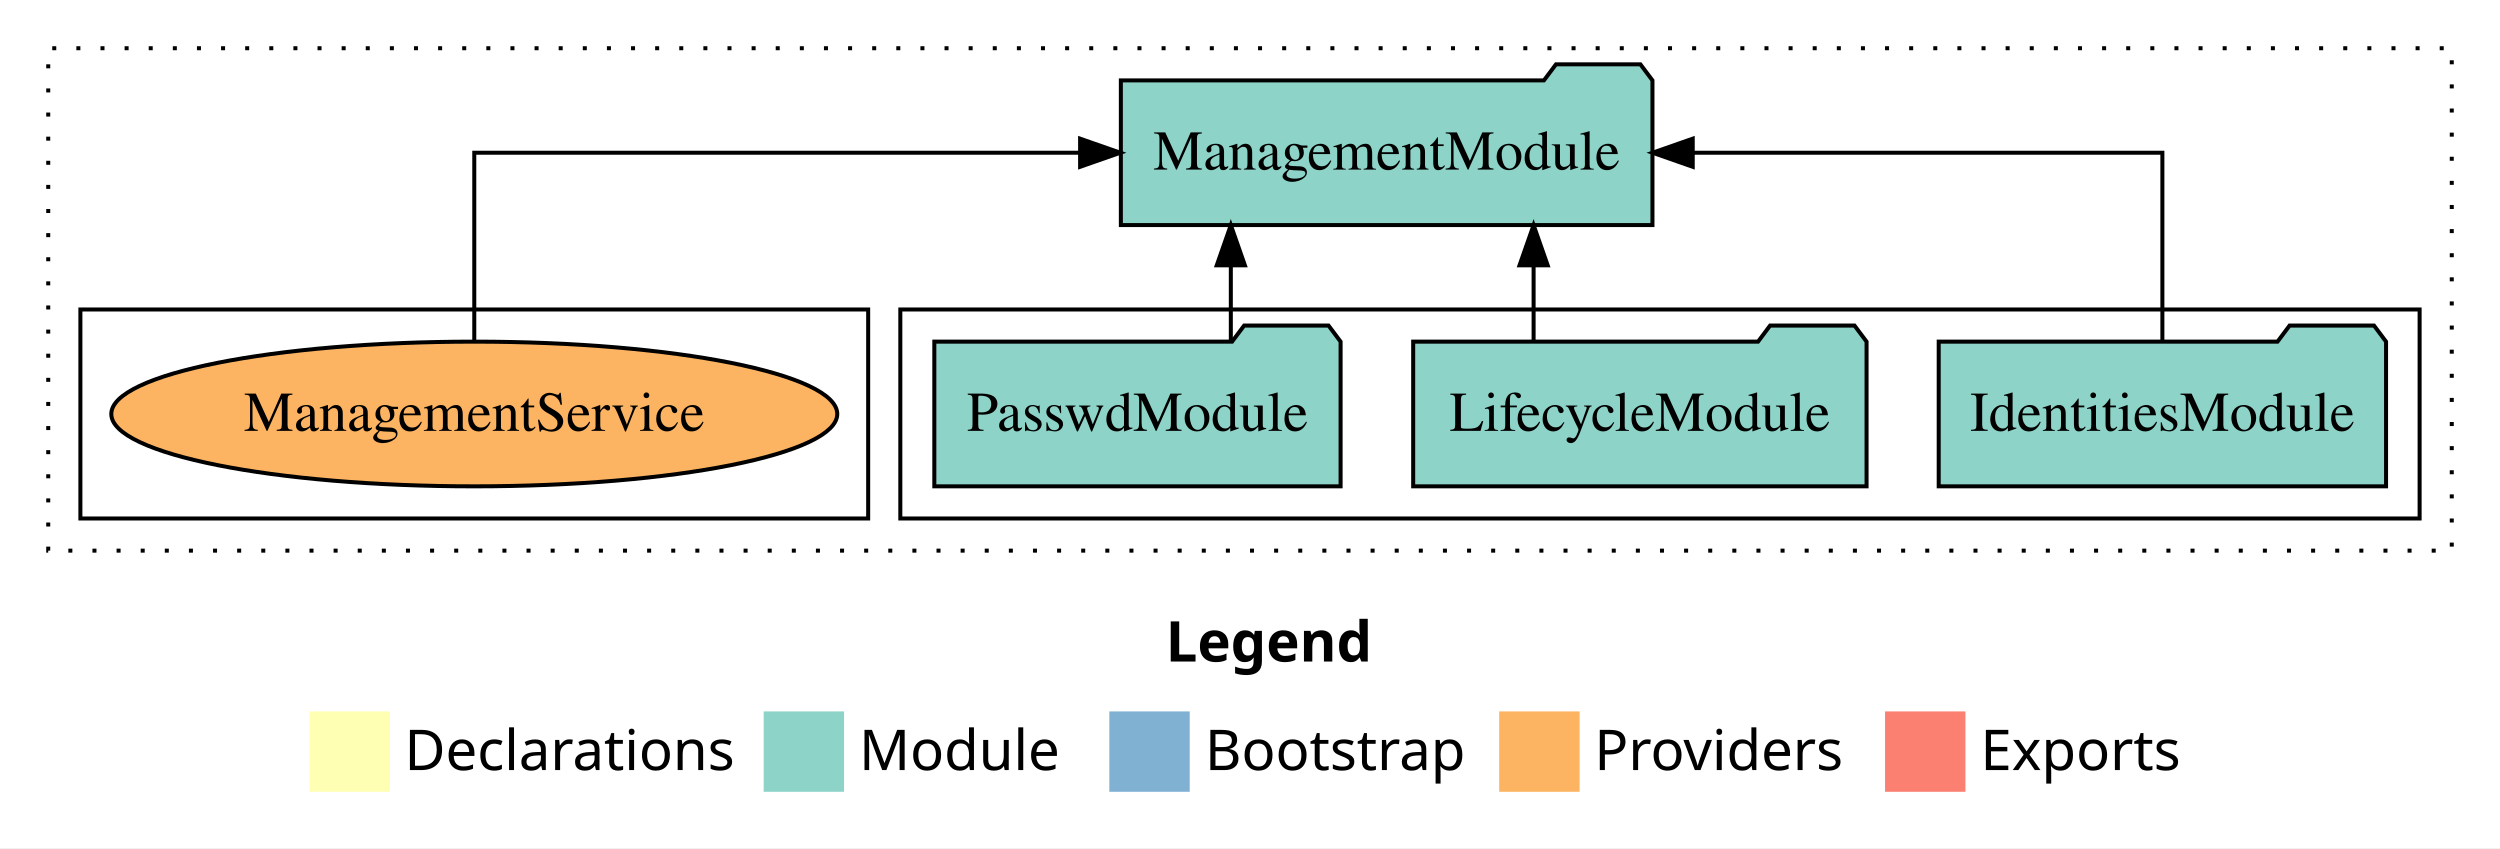
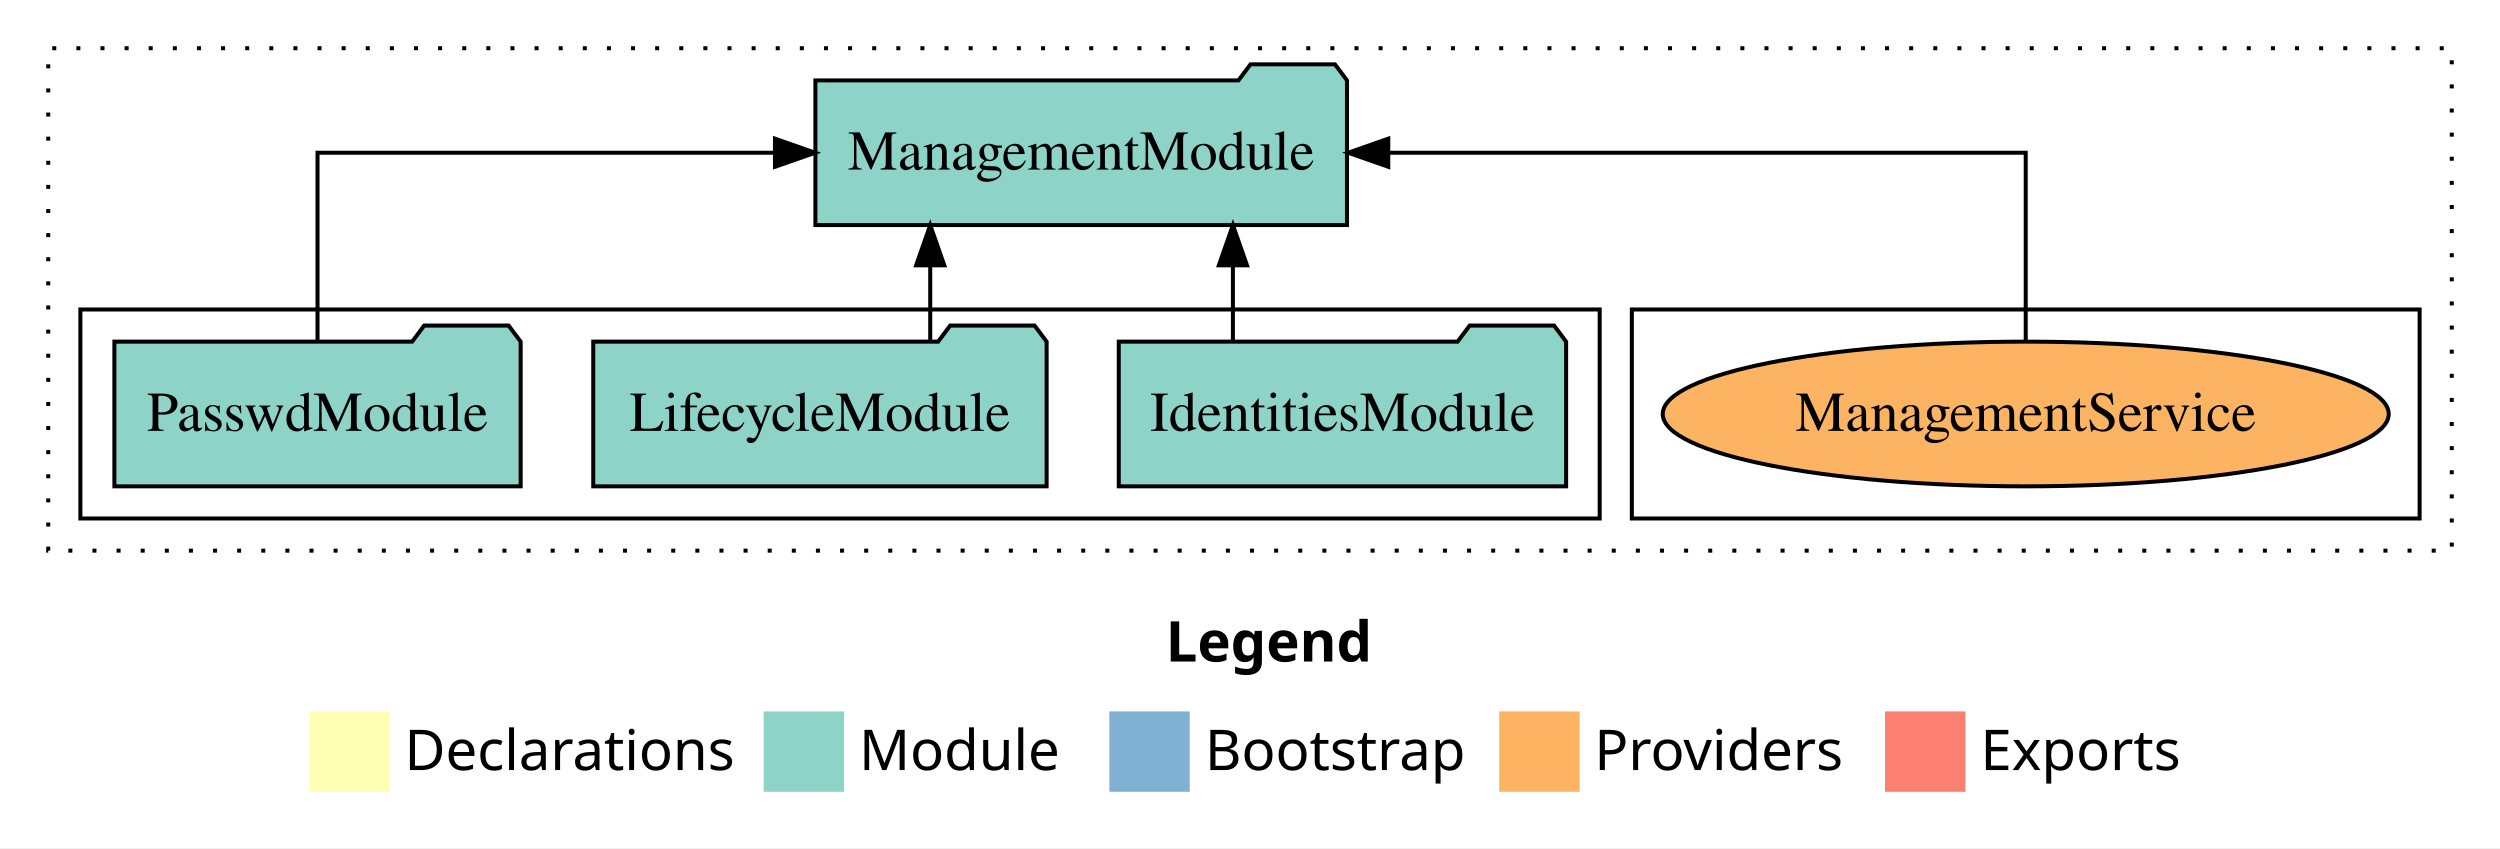
<svg xmlns="http://www.w3.org/2000/svg" width="622pt" height="211pt" viewBox="0.00 0.00 622.00 211.00">
  <g id="graph0" class="graph" transform="scale(1 1) rotate(0) translate(4 207)">
    <polygon fill="white" stroke="transparent" points="-4,4 -4,-207 618,-207 618,4 -4,4" />
    <text text-anchor="start" x="286.01" y="-42.4" font-family="Times-12" font-weight="bold" font-size="14.00">Legend</text>
    <polygon fill="#ffffb3" stroke="transparent" points="73,-10 73,-30 93,-30 93,-10 73,-10" />
    <text text-anchor="start" x="96.63" y="-15.4" font-family="Times-12" font-size="14.00">  Declarations</text>
    <polygon fill="#8dd3c7" stroke="transparent" points="186,-10 186,-30 206,-30 206,-10 186,-10" />
    <text text-anchor="start" x="209.73" y="-15.4" font-family="Times-12" font-size="14.00">  Module</text>
    <polygon fill="#80b1d3" stroke="transparent" points="272,-10 272,-30 292,-30 292,-10 272,-10" />
    <text text-anchor="start" x="295.78" y="-15.4" font-family="Times-12" font-size="14.00">  Bootstrap</text>
    <polygon fill="#fdb462" stroke="transparent" points="369,-10 369,-30 389,-30 389,-10 369,-10" />
    <text text-anchor="start" x="392.67" y="-15.4" font-family="Times-12" font-size="14.00">  Providers</text>
    <polygon fill="#fb8072" stroke="transparent" points="465,-10 465,-30 485,-30 485,-10 465,-10" />
    <text text-anchor="start" x="488.73" y="-15.4" font-family="Times-12" font-size="14.00">  Exports</text>
    <g id="clust1" class="cluster">
      <polygon fill="none" stroke="black" stroke-dasharray="1,5" points="8,-70 8,-195 606,-195 606,-70 8,-70" />
    </g>
+     <g id="clust6" class="cluster">
+       <polygon fill="none" stroke="black" points="402,-78 402,-130 598,-130 598,-78 402,-78" />
+     </g>
    <g id="clust3" class="cluster">
-       <polygon fill="none" stroke="black" points="220,-78 220,-130 598,-130 598,-78 220,-78" />
-     </g>
-     <g id="clust6" class="cluster">
-       <polygon fill="none" stroke="black" points="16,-78 16,-130 212,-130 212,-78 16,-78" />
+       <polygon fill="none" stroke="black" points="16,-78 16,-130 394,-130 394,-78 16,-78" />
    </g>
    <g id="node1" class="node">
-       <polygon fill="#8dd3c7" stroke="black" points="589.65,-122 586.65,-126 565.65,-126 562.65,-122 478.35,-122 478.35,-86 589.65,-86 589.65,-122" />
-       <text text-anchor="middle" x="534" y="-99.8" font-family="Times,serif" font-size="14.00">IdentitiesModule</text>
+       <polygon fill="#8dd3c7" stroke="black" points="385.65,-122 382.65,-126 361.65,-126 358.65,-122 274.35,-122 274.35,-86 385.65,-86 385.65,-122" />
+       <text text-anchor="middle" x="330" y="-99.8" font-family="Times,serif" font-size="14.00">IdentitiesModule</text>
    </g>
    <g id="node4" class="node">
-       <polygon fill="#8dd3c7" stroke="black" points="407.13,-187 404.13,-191 383.13,-191 380.13,-187 274.87,-187 274.87,-151 407.13,-151 407.13,-187" />
-       <text text-anchor="middle" x="341" y="-164.8" font-family="Times,serif" font-size="14.00">ManagementModule</text>
+       <polygon fill="#8dd3c7" stroke="black" points="331.13,-187 328.13,-191 307.13,-191 304.13,-187 198.87,-187 198.87,-151 331.13,-151 331.13,-187" />
+       <text text-anchor="middle" x="265" y="-164.8" font-family="Times,serif" font-size="14.00">ManagementModule</text>
    </g>
    <g id="edge1" class="edge">
-       <path fill="none" stroke="black" d="M534,-122.11C534,-141.34 534,-169 534,-169 534,-169 417.15,-169 417.15,-169" />
-       <polygon fill="black" stroke="black" points="417.15,-165.5 407.15,-169 417.15,-172.5 417.15,-165.5" />
+       <path fill="none" stroke="black" d="M302.75,-122.11C302.75,-122.11 302.75,-140.99 302.75,-140.99" />
+       <polygon fill="black" stroke="black" points="299.25,-140.99 302.75,-150.99 306.25,-140.99 299.25,-140.99" />
    </g>
    <g id="node2" class="node">
-       <polygon fill="#8dd3c7" stroke="black" points="460.4,-122 457.4,-126 436.4,-126 433.4,-122 347.6,-122 347.6,-86 460.4,-86 460.4,-122" />
-       <text text-anchor="middle" x="404" y="-99.8" font-family="Times,serif" font-size="14.00">LifecycleModule</text>
+       <polygon fill="#8dd3c7" stroke="black" points="256.4,-122 253.4,-126 232.4,-126 229.4,-122 143.6,-122 143.6,-86 256.4,-86 256.4,-122" />
+       <text text-anchor="middle" x="200" y="-99.8" font-family="Times,serif" font-size="14.00">LifecycleModule</text>
    </g>
    <g id="edge2" class="edge">
-       <path fill="none" stroke="black" d="M377.56,-122.11C377.56,-122.11 377.56,-140.99 377.56,-140.99" />
-       <polygon fill="black" stroke="black" points="374.06,-140.99 377.56,-150.99 381.06,-140.99 374.06,-140.99" />
+       <path fill="none" stroke="black" d="M227.44,-122.11C227.44,-122.11 227.44,-140.99 227.44,-140.99" />
+       <polygon fill="black" stroke="black" points="223.94,-140.99 227.44,-150.99 230.94,-140.99 223.94,-140.99" />
    </g>
    <g id="node3" class="node">
-       <polygon fill="#8dd3c7" stroke="black" points="329.54,-122 326.54,-126 305.54,-126 302.54,-122 228.46,-122 228.46,-86 329.54,-86 329.54,-122" />
-       <text text-anchor="middle" x="279" y="-99.8" font-family="Times,serif" font-size="14.00">PasswdModule</text>
+       <polygon fill="#8dd3c7" stroke="black" points="125.54,-122 122.54,-126 101.54,-126 98.54,-122 24.46,-122 24.46,-86 125.54,-86 125.54,-122" />
+       <text text-anchor="middle" x="75" y="-99.8" font-family="Times,serif" font-size="14.00">PasswdModule</text>
    </g>
    <g id="edge3" class="edge">
-       <path fill="none" stroke="black" d="M302.23,-122.11C302.23,-122.11 302.23,-140.99 302.23,-140.99" />
-       <polygon fill="black" stroke="black" points="298.73,-140.99 302.23,-150.99 305.73,-140.99 298.73,-140.99" />
+       <path fill="none" stroke="black" d="M75,-122.11C75,-141.34 75,-169 75,-169 75,-169 188.81,-169 188.81,-169" />
+       <polygon fill="black" stroke="black" points="188.81,-172.5 198.81,-169 188.81,-165.5 188.81,-172.5" />
    </g>
    <g id="node5" class="node">
-       <ellipse fill="#fdb462" stroke="black" cx="114" cy="-104" rx="90.31" ry="18" />
-       <text text-anchor="middle" x="114" y="-99.8" font-family="Times,serif" font-size="14.00">ManagementService</text>
+       <ellipse fill="#fdb462" stroke="black" cx="500" cy="-104" rx="90.31" ry="18" />
+       <text text-anchor="middle" x="500" y="-99.8" font-family="Times,serif" font-size="14.00">ManagementService</text>
    </g>
    <g id="edge4" class="edge">
-       <path fill="none" stroke="black" d="M114,-122.11C114,-141.34 114,-169 114,-169 114,-169 264.73,-169 264.73,-169" />
-       <polygon fill="black" stroke="black" points="264.73,-172.5 274.73,-169 264.73,-165.5 264.73,-172.5" />
+       <path fill="none" stroke="black" d="M500,-122.11C500,-141.34 500,-169 500,-169 500,-169 341.4,-169 341.4,-169" />
+       <polygon fill="black" stroke="black" points="341.4,-165.5 331.4,-169 341.4,-172.5 341.4,-165.5" />
    </g>
  </g>
</svg>
